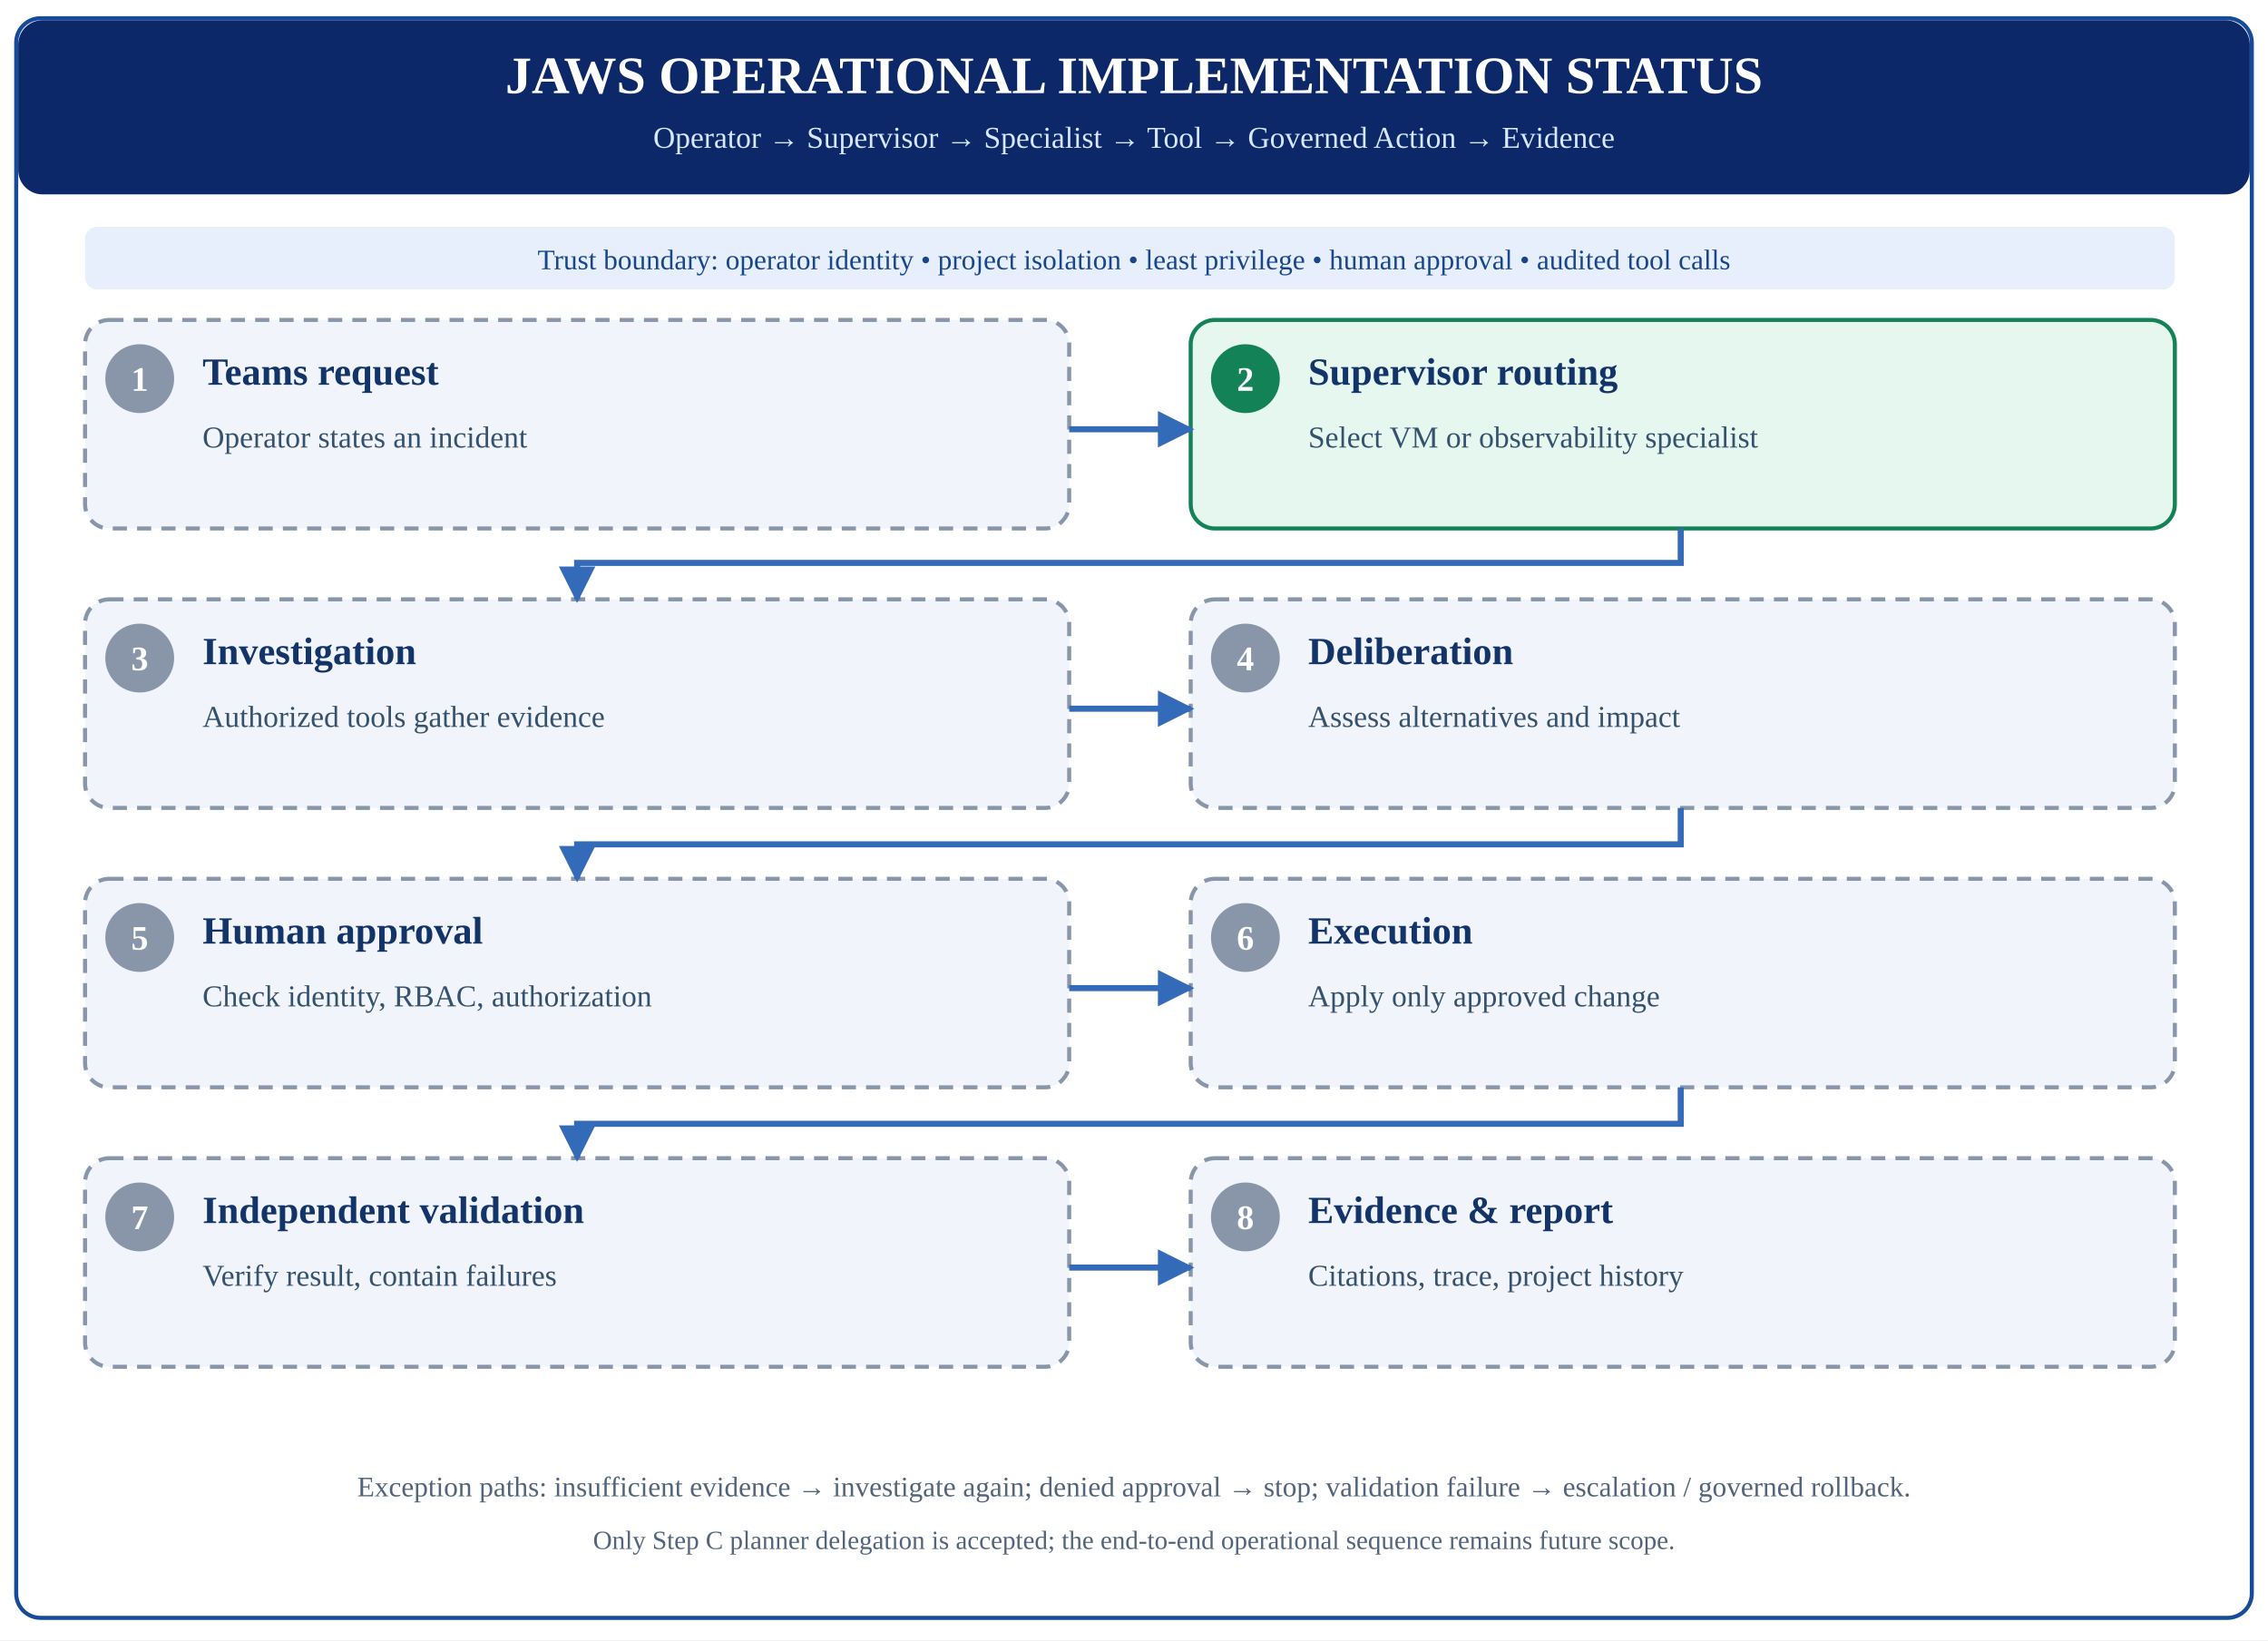
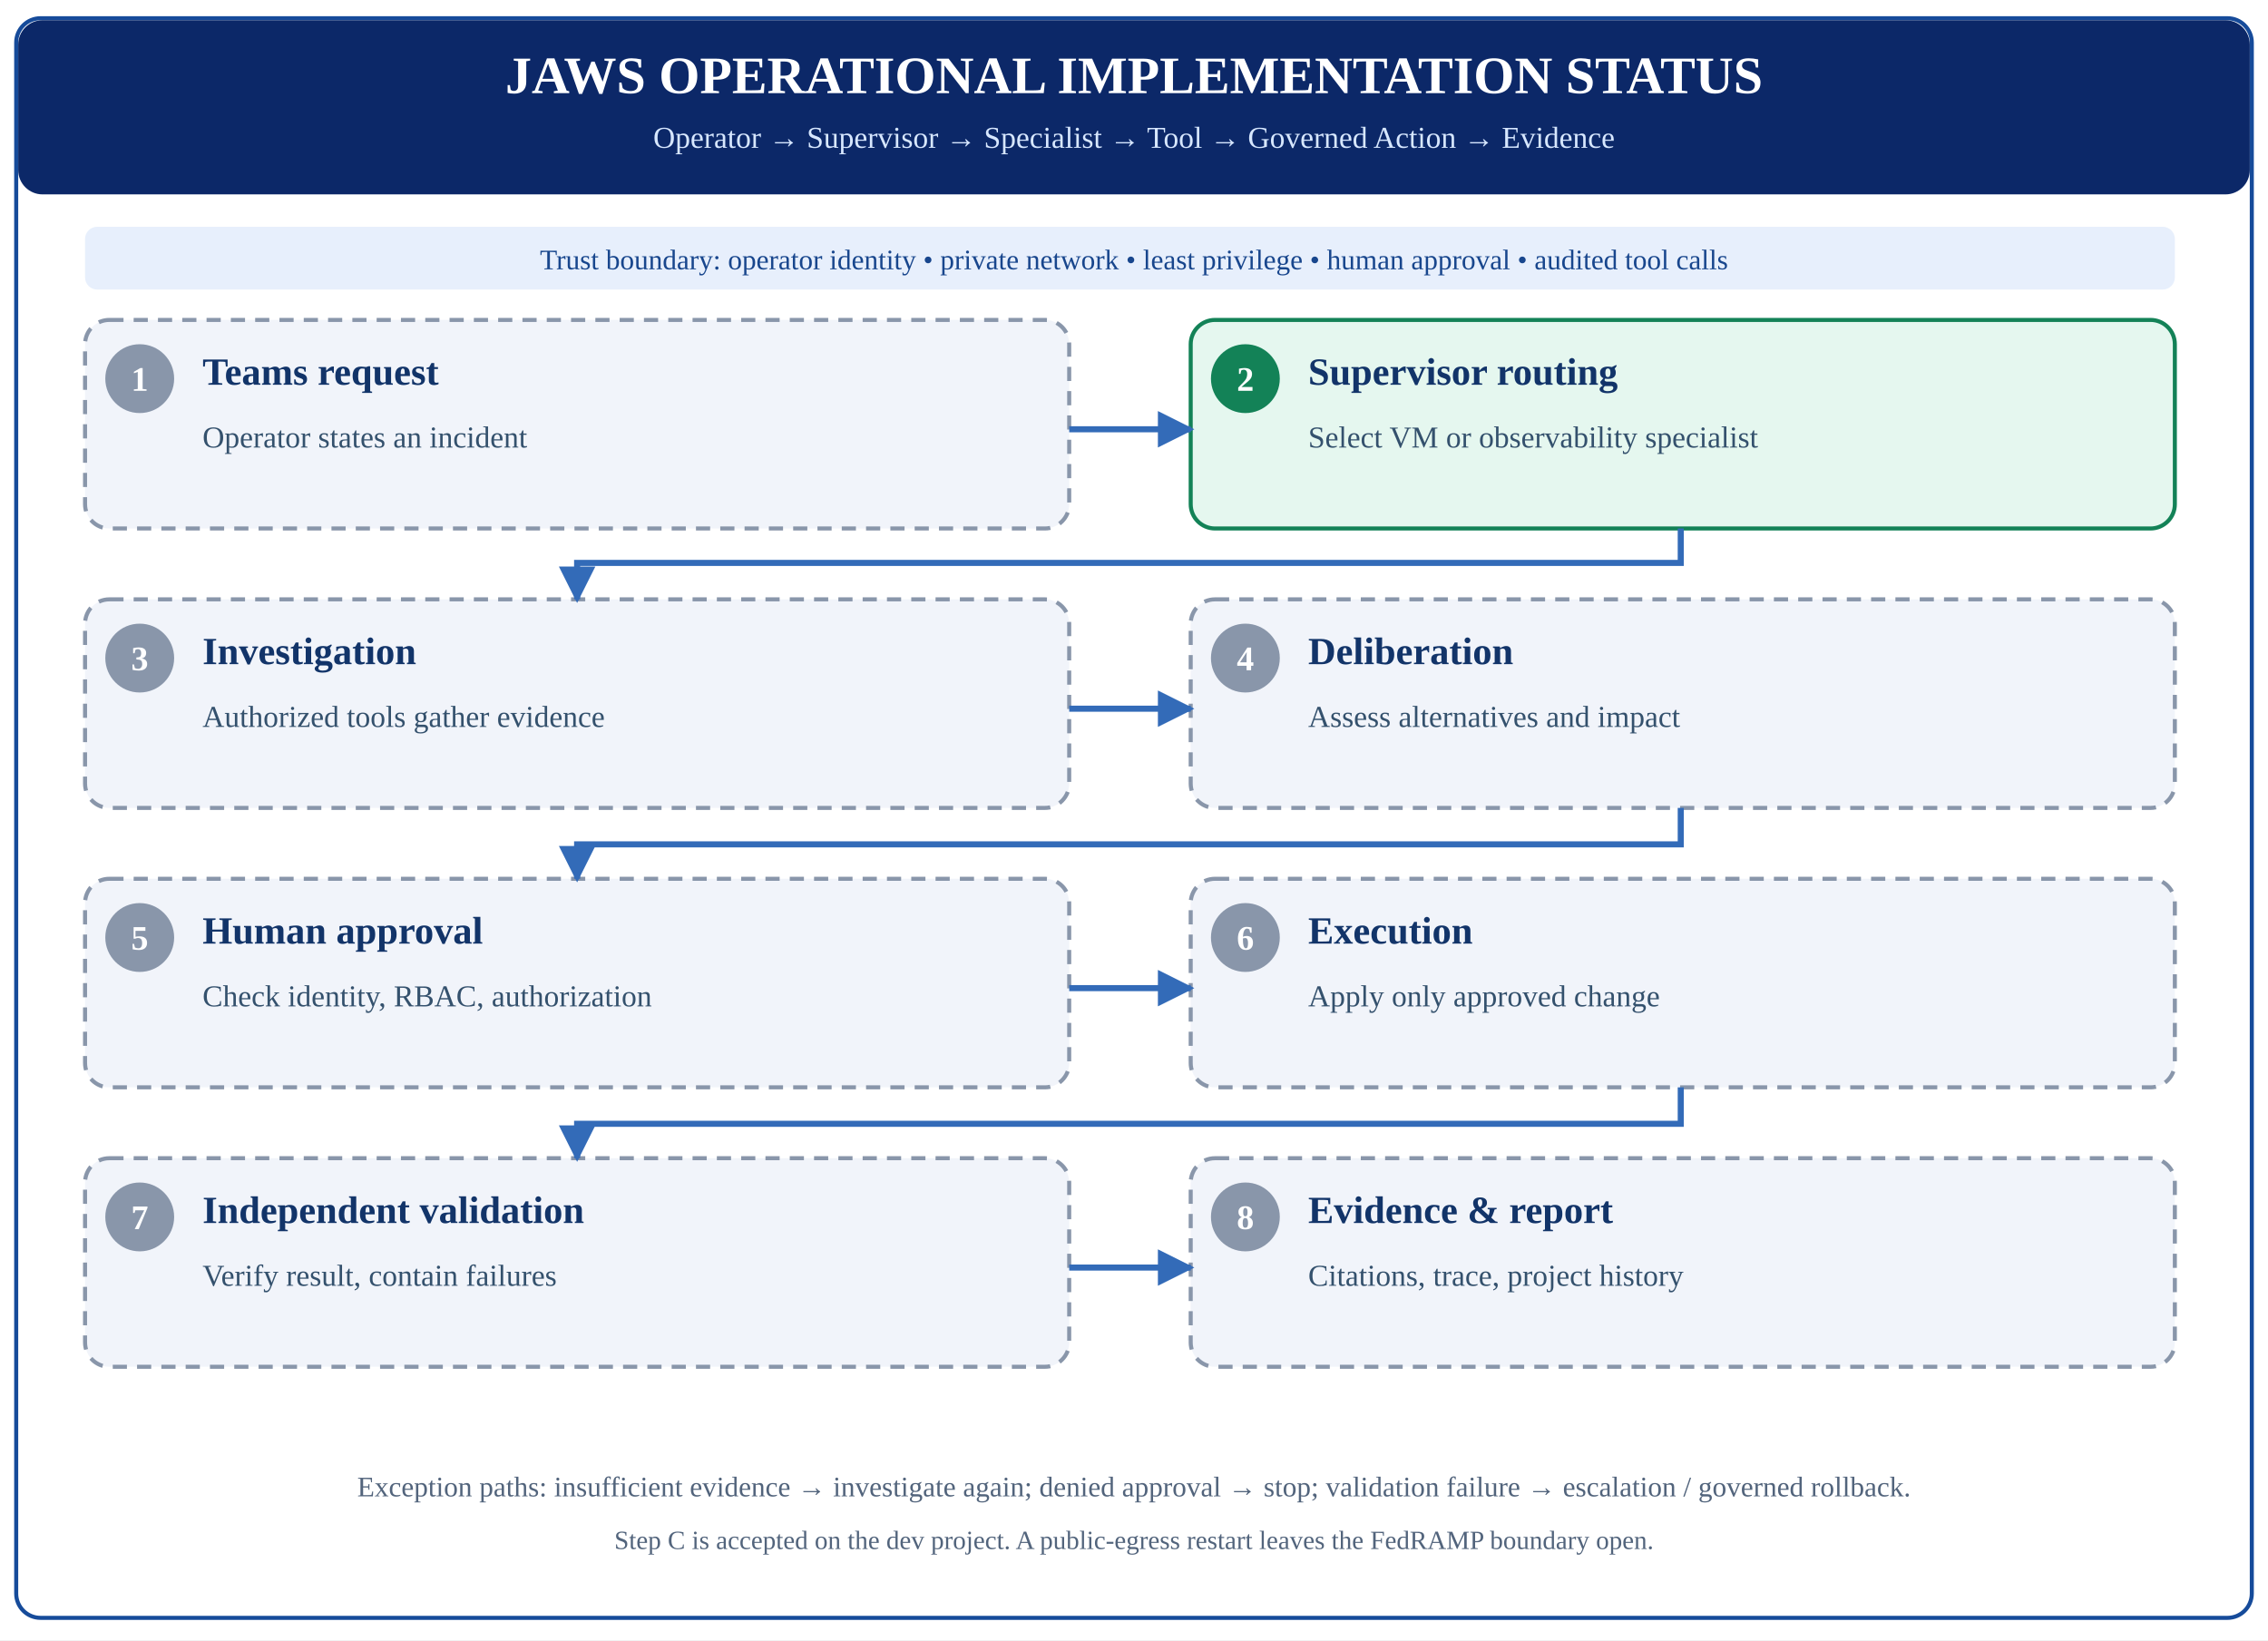
<svg xmlns="http://www.w3.org/2000/svg" viewBox="0 0 1120 810" role="img" aria-label="JAWS implementation-state concept of operations">
  <rect width="1120" height="810" fill="#fff" />
  <rect x="8" y="9" width="1104" height="790" rx="12" fill="white" stroke="#164b9a" stroke-width="2" />
  <rect x="9" y="10" width="1102" height="86" rx="12" fill="#0c2868" />
  <text x="560" y="46" fill="white" font-size="26" text-anchor="middle" font-weight="bold">JAWS OPERATIONAL IMPLEMENTATION STATUS</text>
  <text x="560" y="73" text-anchor="middle" fill="#d7e7ff" font-size="15">Operator → Supervisor → Specialist → Tool → Governed Action → Evidence</text>
  <rect x="42" y="112" width="1032" height="31" rx="6" fill="#e7effc" />
-   <text x="560" y="133" text-anchor="middle" font-size="14" fill="#18468d">Trust boundary: operator identity • project isolation • least privilege • human approval • audited tool calls</text>
+   <text x="560" y="133" text-anchor="middle" font-size="14" fill="#18468d">Trust boundary: operator identity • private network • least privilege • human approval • audited tool calls</text>
  <g>
    <rect x="42" y="158" width="486" height="103" rx="12" fill="#f1f4fa" stroke="#8996aa" stroke-width="2" stroke-dasharray="7 5" />
    <circle cx="69" cy="187" r="17" fill="#8996aa" />
    <text x="69" y="193" fill="white" text-anchor="middle" font-size="17" font-weight="bold">1</text>
    <text x="100" y="190" font-size="19" font-weight="bold" fill="#123469">Teams request</text>
    <text x="100" y="221" font-size="15" fill="#34516d">Operator states an incident</text>
  </g>
  <g>
    <rect x="588" y="158" width="486" height="103" rx="12" fill="#e5f7ef" stroke="#138257" stroke-width="2" />
    <circle cx="615" cy="187" r="17" fill="#138257" />
    <text x="615" y="193" fill="white" text-anchor="middle" font-size="17" font-weight="bold">2</text>
    <text x="646" y="190" font-size="19" font-weight="bold" fill="#123469">Supervisor routing</text>
    <text x="646" y="221" font-size="15" fill="#34516d">Select VM or observability specialist</text>
  </g>
  <g>
    <rect x="42" y="296" width="486" height="103" rx="12" fill="#f1f4fa" stroke="#8996aa" stroke-width="2" stroke-dasharray="7 5" />
    <circle cx="69" cy="325" r="17" fill="#8996aa" />
    <text x="69" y="331" fill="white" text-anchor="middle" font-size="17" font-weight="bold">3</text>
    <text x="100" y="328" font-size="19" font-weight="bold" fill="#123469">Investigation</text>
    <text x="100" y="359" font-size="15" fill="#34516d">Authorized tools gather evidence</text>
  </g>
  <g>
    <rect x="588" y="296" width="486" height="103" rx="12" fill="#f1f4fa" stroke="#8996aa" stroke-width="2" stroke-dasharray="7 5" />
    <circle cx="615" cy="325" r="17" fill="#8996aa" />
    <text x="615" y="331" fill="white" text-anchor="middle" font-size="17" font-weight="bold">4</text>
    <text x="646" y="328" font-size="19" font-weight="bold" fill="#123469">Deliberation</text>
    <text x="646" y="359" font-size="15" fill="#34516d">Assess alternatives and impact</text>
  </g>
  <g>
    <rect x="42" y="434" width="486" height="103" rx="12" fill="#f1f4fa" stroke="#8996aa" stroke-width="2" stroke-dasharray="7 5" />
    <circle cx="69" cy="463" r="17" fill="#8996aa" />
    <text x="69" y="469" fill="white" text-anchor="middle" font-size="17" font-weight="bold">5</text>
    <text x="100" y="466" font-size="19" font-weight="bold" fill="#123469">Human approval</text>
    <text x="100" y="497" font-size="15" fill="#34516d">Check identity, RBAC, authorization</text>
  </g>
  <g>
    <rect x="588" y="434" width="486" height="103" rx="12" fill="#f1f4fa" stroke="#8996aa" stroke-width="2" stroke-dasharray="7 5" />
    <circle cx="615" cy="463" r="17" fill="#8996aa" />
    <text x="615" y="469" fill="white" text-anchor="middle" font-size="17" font-weight="bold">6</text>
    <text x="646" y="466" font-size="19" font-weight="bold" fill="#123469">Execution</text>
    <text x="646" y="497" font-size="15" fill="#34516d">Apply only approved change</text>
  </g>
  <g>
    <rect x="42" y="572" width="486" height="103" rx="12" fill="#f1f4fa" stroke="#8996aa" stroke-width="2" stroke-dasharray="7 5" />
    <circle cx="69" cy="601" r="17" fill="#8996aa" />
    <text x="69" y="607" fill="white" text-anchor="middle" font-size="17" font-weight="bold">7</text>
    <text x="100" y="604" font-size="19" font-weight="bold" fill="#123469">Independent validation</text>
    <text x="100" y="635" font-size="15" fill="#34516d">Verify result, contain failures</text>
  </g>
  <g>
    <rect x="588" y="572" width="486" height="103" rx="12" fill="#f1f4fa" stroke="#8996aa" stroke-width="2" stroke-dasharray="7 5" />
    <circle cx="615" cy="601" r="17" fill="#8996aa" />
    <text x="615" y="607" fill="white" text-anchor="middle" font-size="17" font-weight="bold">8</text>
    <text x="646" y="604" font-size="19" font-weight="bold" fill="#123469">Evidence &amp; report</text>
    <text x="646" y="635" font-size="15" fill="#34516d">Citations, trace, project history</text>
  </g>
  <g stroke="#336bb8" stroke-width="3" fill="none" marker-end="url(#arrow)">
    <path d="M528 212 H588" />
    <path d="M830 261 V278 H285 V296" />
    <path d="M528 350 H588" />
    <path d="M830 399 V417 H285 V434" />
    <path d="M528 488 H588" />
    <path d="M830 537 V555 H285 V572" />
    <path d="M528 626 H588" />
  </g>
  <defs>
    <marker id="arrow" viewBox="0 0 10 10" refX="9" refY="5" markerWidth="6" markerHeight="6" orient="auto">
      <path d="M0 0 L10 5 L0 10 Z" fill="#336bb8" />
    </marker>
  </defs>
  <text x="560" y="739" text-anchor="middle" fill="#52647c" font-size="14">Exception paths: insufficient evidence → investigate again; denied approval → stop; validation failure → escalation / governed rollback.</text>
-   <text x="560" y="765" text-anchor="middle" fill="#52647c" font-size="13">Only Step C planner delegation is accepted; the end-to-end operational sequence remains future scope.</text>
+   <text x="560" y="765" text-anchor="middle" fill="#52647c" font-size="13">Step C is accepted on the dev project. A public-egress restart leaves the FedRAMP boundary open.</text>
</svg>
